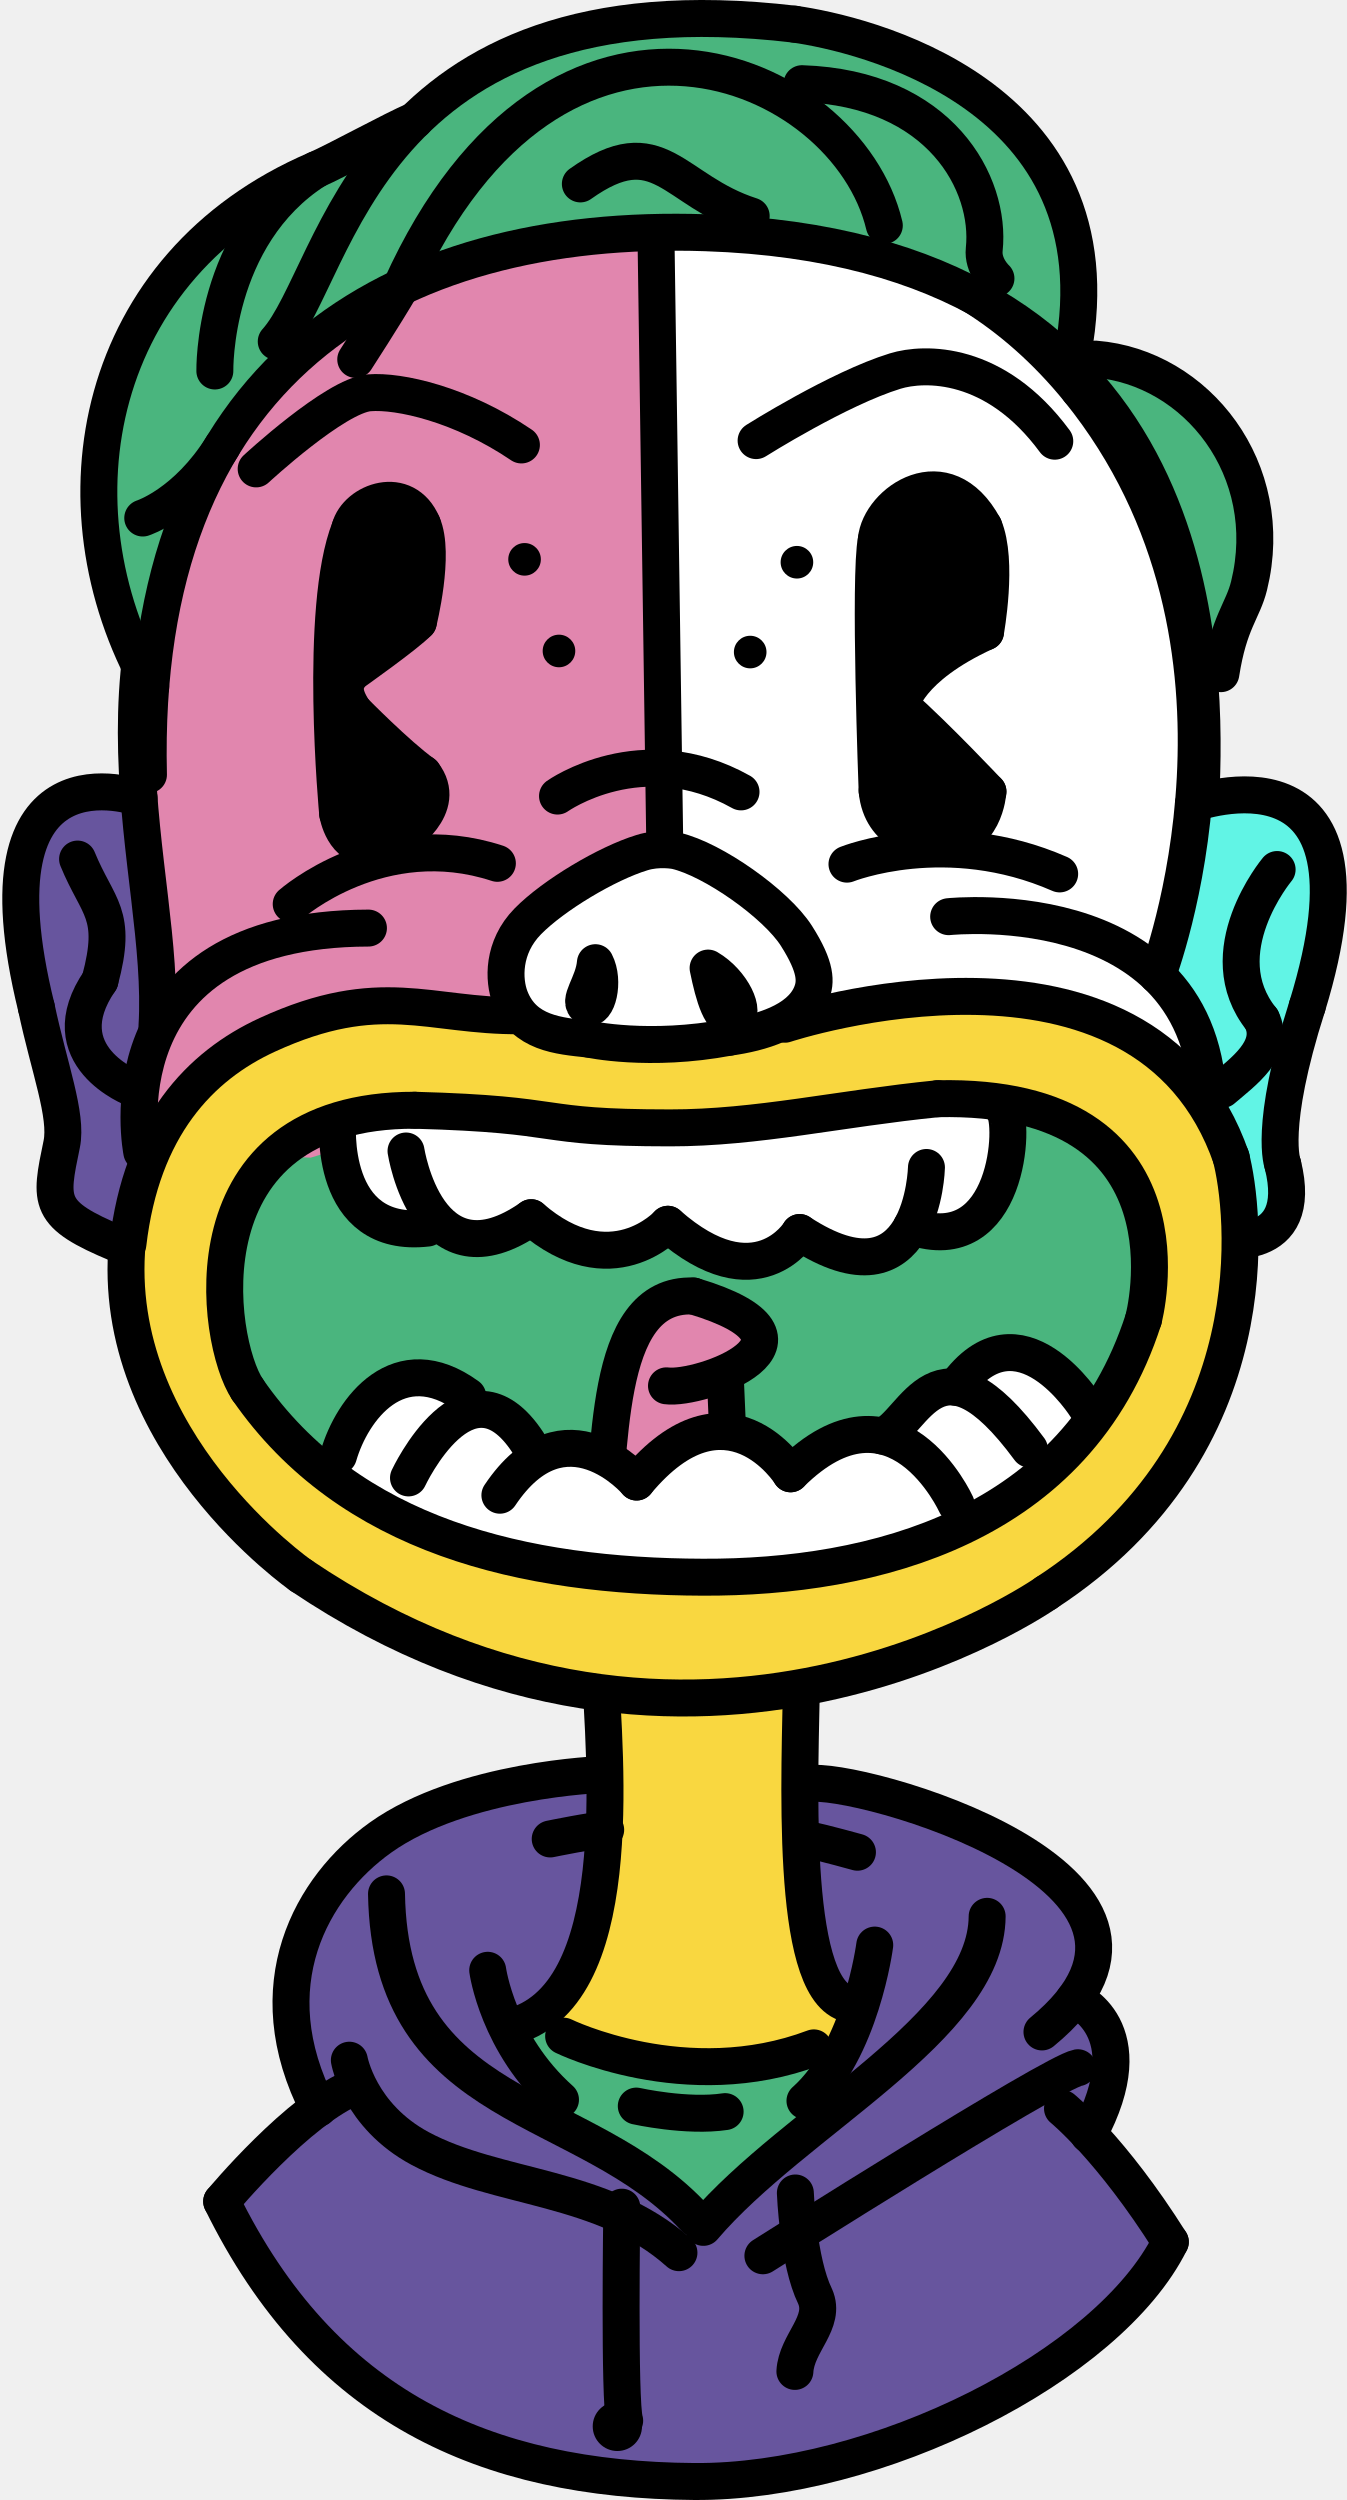
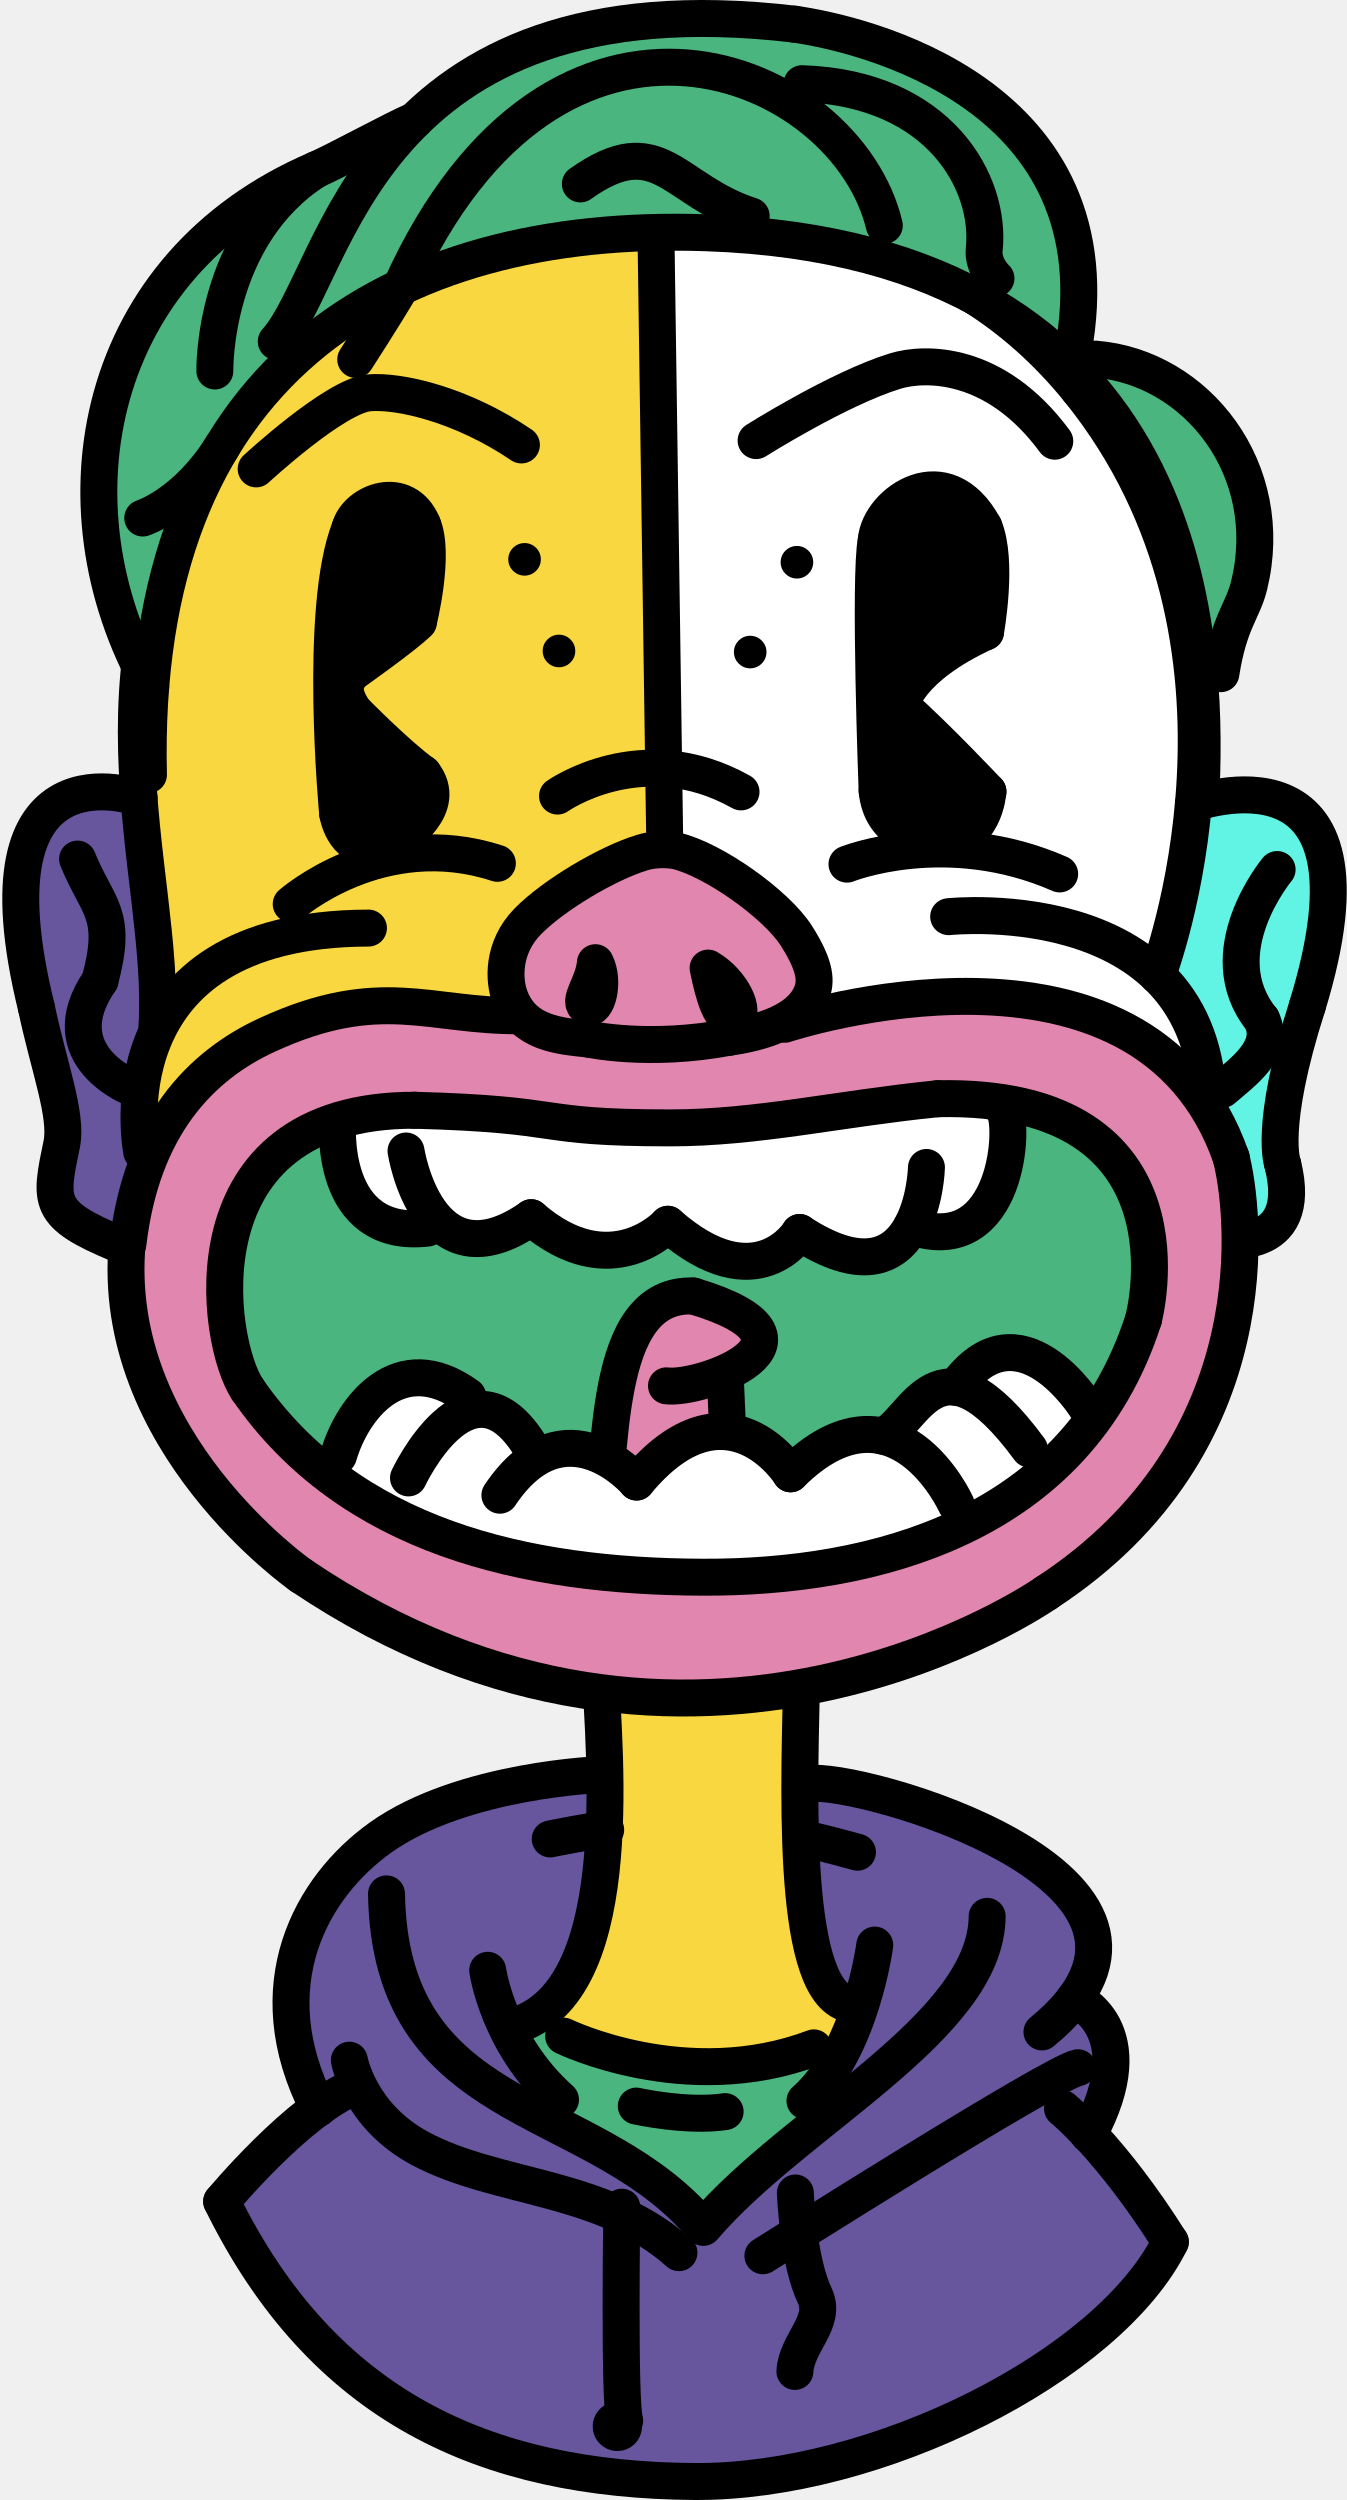
- <svg xmlns="http://www.w3.org/2000/svg" xmlns:xlink="http://www.w3.org/1999/xlink" version="1.1" x="0px" y="0px" viewBox="0 0 309.871 575.22" style="enable-background:new 0 0 309.871 575.22;" xml:space="preserve">
+ <svg xmlns="http://www.w3.org/2000/svg" version="1.1" id="Layer_1" x="0px" y="0px" viewBox="0 0 309.871 575.22" style="enable-background:new 0 0 309.871 575.22;" xml:space="preserve">
  <g id="n1501">
    <g>
-       <polygon style="fill-rule:evenodd;clip-rule:evenodd;fill:#67559E;" points="51.007,506.521 60.626,496.079 70.945,486.771     82.828,480.565 88.083,487.873 96.673,494.349 110.999,499.902 130.112,505.039 147.229,511.915 156.218,518.316 161.832,512.492     168.857,505.094 179.281,495.825 191.784,488.246 188.094,480.443 193.92,471.511 197.883,461.786 189.707,457.469     185.635,445.218 185.55,425.253 186.149,410.448 197.12,411.631 213.136,416.184 227.336,422.079 241.277,430.729     250.448,442.126 251.125,452.157 247.428,460.045 254.448,467.69 255.628,474.377 254.231,482.465 250.527,491.04     256.872,500.494 263.99,507.864 269.276,515.845 262.406,526.213 251.623,536.949 233.813,549.4 210.22,560.752 191.772,566.696     173.627,570.149 152.914,570.8 132.606,568.737 110.079,562.799 92.766,554.441 76.278,541.837 65.033,529.344 57.523,518.404     51.007,506.521   " />
-       <path style="fill-rule:evenodd;clip-rule:evenodd;fill:#F9D740;" d="M136.844,374.784c0,0,18.643-8.554,47.626,0.094    c-0.042,2.066-0.121,42.972-0.121,42.972l-0.282,11.535l0.048,11.249l2.056,10.709c0,0,0.138,5.123,2.036,6.126    c1.899,1.002,8.175,4.317,8.175,4.317l-1.827,5.005l-5.048,9.187l-3.756-4.785l-9.592,2.809l-14.403,1.517l-14.586-1.278    l-11.513-2.867l-7.474-2.881l-3.38-5.639l5.893-4.935l5.427-10.315l1.894-11.78l-0.047-12.705l-0.905-14.83L136.844,374.784z" />
-       <polygon style="fill-rule:evenodd;clip-rule:evenodd;fill:#4AB57E;" points="161.832,512.492 170.793,503.265 180.948,494.815     190.9,486.375 186.573,482.094 191.008,475.977 187.251,471.192 177.659,474.001 163.256,475.519 151.527,474.491     137.157,471.373 129.683,468.492 126.303,462.854 117.116,466.454 120.435,473.307 124.799,478.947 128.961,483.119     126.409,488.053 135.256,492.643 145.34,498.45 153.267,504.142 161.832,512.492   " />
-       <polygon style="fill-rule:evenodd;clip-rule:evenodd;fill:#67559E;" points="81.893,480.023 76.886,483.668 73.278,485.103     69.807,477.064 67.048,463.781 68.72,448.584 75.515,434.778 87.532,422.809 103.212,414.951 120.748,410.387 138.565,408.287     139.18,418.007 139.494,429.47 139.078,440.578 136.167,451.573 131.127,459.078 121.71,464.654 117.283,466.798 120.435,473.307     126.881,481.033 125.411,487.534 135.256,492.643 146.219,499.018 155.723,506.246 162.299,511.948 155.12,517.362     147.229,511.915 139.712,508.325 127.399,504.267 115.871,501.212 103.837,497.126 91.131,490.677 85.456,484.219 81.893,480.023       " />
+       <polygon style="fill:#67559E;" points="51.007,506.521 60.626,496.079 70.945,486.771 82.828,480.565 88.083,487.873     96.673,494.349 110.999,499.902 130.112,505.039 147.229,511.915 156.218,518.316 161.832,512.492 168.857,505.094     179.281,495.825 191.784,488.246 188.094,480.443 193.92,471.511 197.883,461.786 189.707,457.469 185.635,445.218     185.55,425.253 186.149,410.448 197.12,411.631 213.136,416.184 227.336,422.079 241.277,430.729 250.448,442.126     251.125,452.157 247.428,460.045 254.448,467.69 255.628,474.377 254.231,482.465 250.527,491.04 256.872,500.494 263.99,507.864     269.276,515.845 262.406,526.213 251.623,536.949 233.813,549.4 210.22,560.752 191.772,566.696 173.627,570.149 152.914,570.8     132.606,568.737 110.079,562.799 92.766,554.441 76.278,541.837 65.033,529.344 57.523,518.404   " />
+       <path style="fill:#F9D740;" d="M136.844,374.784c0,0,18.643-8.554,47.626,0.094c-0.042,2.066-0.121,42.972-0.121,42.972    l-0.282,11.535l0.048,11.249l2.056,10.709c0,0,0.138,5.123,2.036,6.126c1.899,1.002,8.175,4.317,8.175,4.317l-1.827,5.005    l-5.048,9.187l-3.756-4.785l-9.592,2.809l-14.403,1.517l-14.586-1.278l-11.513-2.867l-7.474-2.881l-3.38-5.639l5.893-4.935    l5.427-10.315l1.894-11.78l-0.047-12.705l-0.905-14.83L136.844,374.784z" />
+       <polygon style="fill:#4AB57E;" points="161.832,512.492 170.793,503.265 180.948,494.815 190.9,486.375 186.573,482.094     191.008,475.977 187.251,471.192 177.659,474.001 163.256,475.519 151.527,474.491 137.157,471.373 129.683,468.492     126.303,462.854 117.116,466.454 120.435,473.307 124.799,478.947 128.961,483.119 126.409,488.053 135.256,492.643     145.34,498.45 153.267,504.142   " />
+       <polygon style="fill:#67559E;" points="81.893,480.023 76.886,483.668 73.278,485.103 69.807,477.064 67.048,463.781     68.72,448.584 75.515,434.778 87.532,422.809 103.212,414.951 120.748,410.387 138.565,408.287 139.18,418.007 139.494,429.47     139.078,440.578 136.167,451.573 131.127,459.078 121.71,464.654 117.283,466.798 120.435,473.307 126.881,481.033     125.411,487.534 135.256,492.643 146.219,499.018 155.723,506.246 162.299,511.948 155.12,517.362 147.229,511.915     139.712,508.325 127.399,504.267 115.871,501.212 103.837,497.126 91.131,490.677 85.456,484.219   " />
      <path style="fill:none;stroke:#000000;stroke-width:8.504;stroke-linecap:round;stroke-linejoin:round;stroke-miterlimit:22.926;" d="    M137.97,382.378c1.265,23.263,6.509,77.648-20.854,84.076" />
      <path style="fill:none;stroke:#000000;stroke-width:8.504;stroke-linecap:round;stroke-linejoin:round;stroke-miterlimit:22.926;" d="    M184.47,384.378c-0.376,23.802-2.873,72.013,10.073,76.487" />
      <path style="fill:none;stroke:#000000;stroke-width:8.504;stroke-linecap:round;stroke-linejoin:round;stroke-miterlimit:22.926;" d="    M138.565,408.287c0,0-32.184,1.069-51.033,14.522c-15.817,11.29-28.794,34.066-14.255,62.294" />
      <path style="fill:none;stroke:#000000;stroke-width:8.504;stroke-linecap:round;stroke-linejoin:round;stroke-miterlimit:22.926;" d="    M186.149,410.448c9.746-2.082,96.652,21.745,53.595,57.079" />
      <path style="fill:none;stroke:#000000;stroke-width:8.504;stroke-linecap:round;stroke-linejoin:round;stroke-miterlimit:22.926;" d="    M126.595,423.123c0,0,10.349-2.126,12.766-2.109" />
      <path style="fill:none;stroke:#000000;stroke-width:8.504;stroke-linecap:round;stroke-linejoin:round;stroke-miterlimit:22.926;" d="    M197.288,426.173c0,0-7.346-2.05-11.645-2.978" />
      <path style="fill:none;stroke:#000000;stroke-width:8.504;stroke-linecap:round;stroke-linejoin:round;stroke-miterlimit:22.926;" d="    M88.931,435.76c0.851,51.186,45.654,46.973,71.022,74.674" />
      <path style="fill:none;stroke:#000000;stroke-width:8.504;stroke-linecap:round;stroke-linejoin:round;stroke-miterlimit:22.926;" d="    M227.13,440.927c-0.138,25.5-44.345,46.962-65.298,71.565" />
      <path style="fill:none;stroke:#000000;stroke-width:8.504;stroke-linecap:round;stroke-linejoin:round;stroke-miterlimit:22.926;" d="    M201.267,447.54c0,0-3.14,24.381-16.055,35.844" />
      <path style="fill:none;stroke:#000000;stroke-width:8.504;stroke-linecap:round;stroke-linejoin:round;stroke-miterlimit:22.926;" d="    M129.683,468.492c0,0,28.153,13.82,57.568,2.7" />
      <path style="fill:none;stroke:#000000;stroke-width:8.504;stroke-linecap:round;stroke-linejoin:round;stroke-miterlimit:22.926;" d="    M146.402,484.585c0,0,11.63,2.602,20.44,1.273" />
      <path style="fill:none;stroke:#000000;stroke-width:8.504;stroke-linecap:round;stroke-linejoin:round;stroke-miterlimit:22.926;" d="    M112.216,453.339c0,0,2.283,16.871,16.746,29.78" />
      <path style="fill:none;stroke:#000000;stroke-width:8.504;stroke-linecap:round;stroke-linejoin:round;stroke-miterlimit:22.926;" d="    M143.073,507.841c0,0-0.662,45.189,0.658,49.124" />
      <path style="fill:none;stroke:#000000;stroke-width:8.504;stroke-linecap:round;stroke-linejoin:round;stroke-miterlimit:22.926;" d="    M51.007,506.521c0,0,17.771-21.41,30.886-26.498" />
      <path style="fill:none;stroke:#000000;stroke-width:8.504;stroke-linecap:round;stroke-linejoin:round;stroke-miterlimit:22.926;" d="    M80.381,474.026c0,0,2.245,12.79,16.292,20.323c17.677,9.48,42.109,8.349,59.545,23.967" />
      <path style="fill:none;stroke:#000000;stroke-width:8.504;stroke-linecap:round;stroke-linejoin:round;stroke-miterlimit:22.926;" d="    M175.532,519.028c0,0,66.481-42.13,72.479-43.267" />
      <path style="fill:none;stroke:#000000;stroke-width:8.504;stroke-linecap:round;stroke-linejoin:round;stroke-miterlimit:22.926;" d="    M247.202,459.944c0,0,16.541,6.598,3.276,31.187" />
      <path style="fill:none;stroke:#000000;stroke-width:8.504;stroke-linecap:round;stroke-linejoin:round;stroke-miterlimit:22.926;" d="    M244.466,485.143c0,0,11.268,9.165,24.81,30.702" />
      <path style="fill:none;stroke:#000000;stroke-width:8.504;stroke-linecap:round;stroke-linejoin:round;stroke-miterlimit:22.926;" d="    M51.007,506.521c23.232,47.313,60.646,64.082,108.72,64.444c41.735,0.316,95.334-26.435,109.549-55.121" />
-       <path style="fill-rule:evenodd;clip-rule:evenodd;" d="M142.035,552.611c3.132-0.006,5.675,2.527,5.681,5.658    c0.006,3.132-2.527,5.675-5.659,5.681c-3.131,0.006-5.674-2.527-5.68-5.659C136.371,555.16,138.904,552.617,142.035,552.611    L142.035,552.611z" />
+       <path d="M142.035,552.611c3.132-0.006,5.675,2.527,5.681,5.658c0.006,3.132-2.527,5.675-5.659,5.681    c-3.131,0.006-5.674-2.527-5.68-5.659C136.371,555.16,138.904,552.617,142.035,552.611L142.035,552.611z" />
      <path style="fill:none;stroke:#000000;stroke-width:8.504;stroke-linecap:round;stroke-linejoin:round;stroke-miterlimit:22.926;" d="    M183.003,504.576c0,0,0.594,15.748,4.547,23.803 M182.896,545.638c0.362-6.562,7.291-11.264,4.654-17.259" />
    </g>
  </g>
  <g id="n1502">
    <g>
      <g>
-         <polygon style="fill-rule:evenodd;clip-rule:evenodd;fill:#4AB57E;" points="153.81,388.697 51.477,341.864 35.81,248.697      153.81,248.697    " />
-         <polygon style="fill-rule:evenodd;clip-rule:evenodd;fill:#4AB57E;" points="253.476,348.031 152.57,388.799 152.57,248.799      270.57,248.799    " />
-         <polygon style="fill-rule:evenodd;clip-rule:evenodd;fill:#67559E;" points="31.986,183.59 33.191,196.065 35.089,212.516      36.209,227.035 36.114,236.17 31.375,247.089 29.65,257.416 34.964,260.39 30.706,269.956 28.384,278.386 27.325,284.544      20.364,283.102 14.096,278.267 12.883,270.282 14.198,263.268 14.255,257.323 10.713,241.666 5.718,218.566 4.823,204.53      8.311,190.341 13.459,184.855 23.835,182.205 31.986,183.59    " />
-         <polygon style="fill-rule:evenodd;clip-rule:evenodd;fill:#FFFFFF;" points="34.964,260.39 39.372,253.751 48.27,244.929      62.838,238.292 74.122,233.287 90.246,232.083 104.835,233.618 116.345,234.238 110.959,221.384 115.053,210.387      126.673,200.726 142.271,192.455 154.075,190.869 153.477,251.031 166.143,250.364 165.477,257.031 178.81,255.697      186.143,252.364 190.143,251.031 202.143,249.697 218.143,249.031 232.81,253.697 250.973,236.107 260.898,241.962      269.787,250.666 274.595,258.028 278.054,254.417 276.776,243.339 271.913,231.346 266.306,224.427 270.148,211.554      273.987,190.691 275.234,169.11 273.898,150.31 269.878,131.295 262.087,111.293 251.128,93.466 237.548,78.362 217.291,64.179      195.281,55.96 172.892,52.615 150.387,52.595 131.085,54.336 110.036,58.597 90.293,65.8 75.502,74.271 61.501,86.198      49.009,102.867 40.667,119.429 35.1,136.295 32.491,150.193 31.446,163.389 31.873,182.043 33.791,201.265 35.649,219.775      36.161,231.603 34.755,238.598 31.375,247.089 29.696,256.319    " />
-         <g>
-           <defs>
-             <polygon id="SVGID_1_" points="34.964,259.39 41.477,264.364 50.477,263.864 59.977,265.864 71.477,266.364 87.977,261.364        95.477,267.364 105.477,266.864 112.81,254.364 118.143,253.031 127.977,260.864 152.477,260.864 154.075,189.869        165.515,194.91 179.575,205.486 187.158,215.814 190.151,222.667 186.242,229.617 186.884,232.471 201.484,229.908        216.768,228.835 234.995,230.258 250.973,235.107 260.898,240.962 269.787,249.666 274.595,257.028 278.054,253.417        276.776,242.339 271.913,230.346 266.306,223.427 270.148,210.554 273.987,189.691 275.234,168.11 273.898,149.31        269.878,130.295 262.087,110.293 251.128,92.466 237.548,77.362 217.291,63.179 195.281,54.96 172.892,51.615 150.387,51.595        131.085,53.336 110.036,57.597 90.293,64.8 75.502,73.271 61.501,85.198 49.009,101.867 40.667,118.429 35.1,135.295        32.491,149.193 31.446,162.389 31.873,181.043 33.791,200.265 35.649,218.775 36.161,230.603 34.755,237.598 31.375,246.089        29.696,255.319 34.964,259.39      " />
-           </defs>
-           <clipPath id="SVGID_2_">
-             <use xlink:href="#SVGID_1_" style="overflow:visible;" />
-           </clipPath>
-           <rect x="-23.03" y="1.878" style="clip-path:url(#SVGID_2_);fill-rule:evenodd;clip-rule:evenodd;fill:#E186AE;" width="176" height="317" />
-         </g>
-         <polygon style="fill-rule:evenodd;clip-rule:evenodd;fill:#61F4E5;" points="274.269,185.808 282.664,183.101 293.049,183.761      300.999,188.85 305.27,199.584 305.502,208.468 303.365,222.027 300.776,231.541 297.683,242.205 295.172,254.446      294.629,264.992 296.032,274.108 293.759,281.641 288.199,284.924 280.282,285.694 279.754,275.925 277.863,265.685      276.324,256.222 278.838,250.667 276.314,241.512 271.913,231.346 266.306,224.427 270.148,211.554 272.068,201.123      273.778,191.826 274.269,185.808    " />
+         <polygon style="fill:#4AB57E;" points="153.81,388.697 51.477,341.864 35.81,248.697 153.81,248.697    " />
+         <polygon style="fill:#4AB57E;" points="253.476,348.031 152.57,388.799 152.57,248.799 270.57,248.799    " />
+         <polygon style="fill:#67559E;" points="31.986,183.59 33.191,196.065 35.089,212.516 36.209,227.035 36.114,236.17      31.375,247.089 29.65,257.416 34.964,260.39 30.706,269.956 28.384,278.386 27.325,284.544 20.364,283.102 14.096,278.267      12.883,270.282 14.198,263.268 14.255,257.323 10.713,241.666 5.718,218.566 4.823,204.53 8.311,190.341 13.459,184.855      23.835,182.205    " />
+         <polygon style="fill:#FFFFFF;" points="34.964,260.39 39.372,253.751 48.27,244.929 62.838,238.292 74.122,233.287      90.246,232.083 104.835,233.618 116.345,234.238 110.959,221.384 115.053,210.387 126.673,200.726 142.271,192.455      154.075,190.869 153.477,251.031 166.143,250.364 165.477,257.031 178.81,255.697 186.143,252.364 190.143,251.031      202.143,249.697 218.143,249.031 232.81,253.697 250.973,236.107 260.898,241.962 269.787,250.666 274.595,258.028      278.054,254.417 276.776,243.339 271.913,231.346 266.306,224.427 270.148,211.554 273.987,190.691 275.234,169.11      273.898,150.31 269.878,131.295 262.087,111.293 251.128,93.466 237.548,78.362 217.291,64.179 195.281,55.96 172.892,52.615      150.387,52.595 131.085,54.336 110.036,58.597 90.293,65.8 75.502,74.271 61.501,86.198 49.009,102.867 40.667,119.429      35.1,136.295 32.491,150.193 31.446,163.389 31.873,182.043 33.791,201.265 35.649,219.775 36.161,231.603 34.755,238.598      31.375,247.089 29.696,256.319    " />
+         <polygon style="fill:#61F4E5;" points="274.269,185.808 282.664,183.101 293.049,183.761 300.999,188.85 305.27,199.584      305.502,208.468 303.365,222.027 300.776,231.541 297.683,242.205 295.172,254.446 294.629,264.992 296.032,274.108      293.759,281.641 288.199,284.924 280.282,285.694 279.754,275.925 277.863,265.685 276.324,256.222 278.838,250.667      276.314,241.512 271.913,231.346 266.306,224.427 270.148,211.554 272.068,201.123 273.778,191.826    " />
+         <path style="fill:#F9D740;" d="M35,268.56c0,0-3.678-21.914,1.161-36.957S31,194.56,35,161.56s8.09-57.774,33.545-79.887     s78.499-28.894,78.499-28.894L154,54.56c0,0-1.477,166.196-1,171S35,268.56,35,268.56z" />
        <path style="fill:none;stroke:#000000;stroke-width:8.504;stroke-linecap:round;stroke-linejoin:round;stroke-miterlimit:22.926;" d="     M32.623,265.081c0,0-10.385-51.375,52.151-51.541" />
        <path style="fill:none;stroke:#000000;stroke-width:8.504;stroke-linecap:round;stroke-linejoin:round;stroke-miterlimit:22.926;" d="     M218.276,210.915c0,0,63.375-6.75,59.625,49.126" />
        <path style="fill:none;stroke:#000000;stroke-width:8.504;stroke-linecap:round;stroke-linejoin:round;stroke-miterlimit:22.926;" d="     M54.025,95.04C69.4,74.415,96.02,55.85,147.044,52.779c29.439-1.771,70.646-0.748,101.232,37.011" />
        <path style="fill:none;stroke:#000000;stroke-width:8.504;stroke-linecap:round;stroke-linejoin:round;stroke-miterlimit:22.926;" d="     M266.306,224.427c0,0,29.22-76.138-18.03-134.638" />
-         <path style="fill:none;stroke:#000000;stroke-width:8.504;stroke-linecap:round;stroke-linejoin:round;stroke-miterlimit:22.926;" d="     M36.114,236.17C38.364,199.795,15.4,151.29,54.025,95.04" />
+         <path style="fill:none;stroke:#000000;stroke-width:8.504;stroke-linecap:round;stroke-linejoin:round;stroke-miterlimit:22.926;" d="     M36.114,236.17c2.25-36.375-20.714-84.88,17.911-141.13" />
        <path style="fill:none;stroke:#000000;stroke-width:8.504;stroke-linecap:round;stroke-linejoin:round;stroke-miterlimit:22.926;" d="     M274.597,184.88c0,0,45.679-16.716,26.179,46.66" />
        <path style="fill:none;stroke:#000000;stroke-width:8.504;stroke-linecap:round;stroke-linejoin:round;stroke-miterlimit:22.926;" d="     M295.151,267.916c0,0-3.375-8.25,5.625-36.375" />
        <path style="fill:none;stroke:#000000;stroke-width:8.504;stroke-linecap:round;stroke-linejoin:round;stroke-miterlimit:22.926;" d="     M280.526,285.165c0,0,19.875,3.75,14.625-17.249" />
        <path style="fill:none;stroke:#000000;stroke-width:8.504;stroke-linecap:round;stroke-linejoin:round;stroke-miterlimit:22.926;" d="     M293.85,200.064c0,0-15.949,19.102-3.574,34.477" />
        <path style="fill:none;stroke:#000000;stroke-width:8.504;stroke-linecap:round;stroke-linejoin:round;stroke-miterlimit:22.926;" d="     M281.276,250.666c4.499-3.875,12.375-9.375,9-16.125" />
        <path style="fill:none;stroke:#000000;stroke-width:8.504;stroke-linecap:round;stroke-linejoin:round;stroke-miterlimit:22.926;" d="     M31.986,183.59c0,0-38.993-14.207-23.618,48.23" />
        <path style="fill:none;stroke:#000000;stroke-width:8.504;stroke-linecap:round;stroke-linejoin:round;stroke-miterlimit:22.926;" d="     M27.118,286.196c-16.378-6.823-15.7-9.534-12.92-22.928c1.375-6.621-2.925-17.689-5.83-31.447" />
        <path style="fill:none;stroke:#000000;stroke-width:8.504;stroke-linecap:round;stroke-linejoin:round;stroke-miterlimit:22.926;" d="     M17.85,197.66c4.688,11.438,9.334,12.406,5.143,27.975" />
        <path style="fill:none;stroke:#000000;stroke-width:8.504;stroke-linecap:round;stroke-linejoin:round;stroke-miterlimit:22.926;" d="     M30.759,250.473c0,0-19.7-7.465-7.767-24.839" />
-         <line style="fill-rule:evenodd;clip-rule:evenodd;fill:none;stroke:#000000;stroke-width:8.504;stroke-linecap:round;stroke-linejoin:round;stroke-miterlimit:22.926;" x1="150.97" y1="56.878" x2="153.477" y2="230.364" />
-         <polygon style="fill-rule:evenodd;clip-rule:evenodd;" points="76.334,154.204 76.787,142.042 78.134,130.489 80.512,121.546      85.368,116.121 91.753,115.409 97.191,120.64 98.314,127.208 97.695,135.55 96.254,143.141 88.726,149.25 82.054,154.117      81.441,163.578 87.69,169.682 94.743,175.971 99.121,182.03 98.291,186.281 93.563,191.746 83.446,194.619 78.741,190.427      77.242,181.596 76.389,163.206 76.334,154.204    " />
-         <polygon style="fill-rule:evenodd;clip-rule:evenodd;" points="201.169,160.004 200.96,147.645 200.97,134.878 201.818,123.018      205.587,116.719 215.356,112.728 223.021,116.502 227.289,124.144 227.982,131.703 227.251,142.118 226.753,145.39      217.927,150.237 210.577,156.538 207.253,162.265 213.845,168.433 222.178,176.785 227.316,182.14 224.15,190.191      217.579,193.231 207.258,190.015 201.948,182.996 201.169,160.004    " />
+         <line style="fill:none;stroke:#000000;stroke-width:8.504;stroke-linecap:round;stroke-linejoin:round;stroke-miterlimit:22.926;" x1="150.97" y1="56.878" x2="153.477" y2="230.364" />
+         <polygon points="76.334,154.204 76.787,142.042 78.134,130.489 80.512,121.546 85.368,116.121 91.753,115.409 97.191,120.64      98.314,127.208 97.695,135.55 96.254,143.141 88.726,149.25 82.054,154.117 81.441,163.578 87.69,169.682 94.743,175.971      99.121,182.03 98.291,186.281 93.563,191.746 83.446,194.619 78.741,190.427 77.242,181.596 76.389,163.206    " />
+         <polygon points="201.169,160.004 200.96,147.645 200.97,134.878 201.818,123.018 205.587,116.719 215.356,112.728      223.021,116.502 227.289,124.144 227.982,131.703 227.251,142.118 226.753,145.39 217.927,150.237 210.577,156.538      207.253,162.265 213.845,168.433 222.178,176.785 227.316,182.14 224.15,190.191 217.579,193.231 207.258,190.015      201.948,182.996    " />
        <path style="fill:none;stroke:#000000;stroke-width:8.504;stroke-linecap:round;stroke-linejoin:round;stroke-miterlimit:22.926;" d="     M194.878,198.828c0,0,22.875-9.188,48.938,2.249" />
        <path style="fill:none;stroke:#000000;stroke-width:8.504;stroke-linecap:round;stroke-linejoin:round;stroke-miterlimit:22.926;" d="     M67.003,208.015c0,0,20.624-18.187,47.438-9.374" />
        <path style="fill:none;stroke:#000000;stroke-width:8.504;stroke-linecap:round;stroke-linejoin:round;stroke-miterlimit:22.926;" d="     M58.941,107.89c0,0,18.216-16.878,26.029-17.512c6.846-0.554,21.154,2.613,35,12" />
        <path style="fill:none;stroke:#000000;stroke-width:8.504;stroke-linecap:round;stroke-linejoin:round;stroke-miterlimit:22.926;" d="     M173.97,101.378c0,0,19-12,32-16c6.697-2.061,23-2.5,36.721,16.137" />
        <path style="fill:none;stroke:#000000;stroke-width:8.504;stroke-linecap:round;stroke-linejoin:round;stroke-miterlimit:22.926;" d="     M80.503,121.578c1.617-6.212,12.75-10.313,16.688-0.938" />
        <path style="fill:none;stroke:#000000;stroke-width:8.504;stroke-linecap:round;stroke-linejoin:round;stroke-miterlimit:22.926;" d="     M77.691,187.203c0,0-4.5-47.25,2.812-65.625" />
        <path style="fill:none;stroke:#000000;stroke-width:8.504;stroke-linecap:round;stroke-linejoin:round;stroke-miterlimit:22.926;" d="     M96.254,143.141c0,0,3.937-15.75,0.937-22.501" />
        <path style="fill:none;stroke:#000000;stroke-width:8.504;stroke-linecap:round;stroke-linejoin:round;stroke-miterlimit:22.926;" d="     M80.878,154.953c0,0,12.75-9,15.375-11.812" />
        <path style="fill:none;stroke:#000000;stroke-width:8.504;stroke-linecap:round;stroke-linejoin:round;stroke-miterlimit:22.926;" d="     M81.441,163.578c0,0,9.937,10.125,15.937,14.437" />
        <path style="fill:none;stroke:#000000;stroke-width:8.504;stroke-linecap:round;stroke-linejoin:round;stroke-miterlimit:22.926;" d="     M80.878,154.953c-1.785,2.356-2.171,4.455,0.562,8.625" />
        <path style="fill:none;stroke:#000000;stroke-width:8.504;stroke-linecap:round;stroke-linejoin:round;stroke-miterlimit:22.926;" d="     M92.316,192.641c0,0,11.062-6.938,5.062-14.626" />
        <path style="fill:none;stroke:#000000;stroke-width:8.504;stroke-linecap:round;stroke-linejoin:round;stroke-miterlimit:22.926;" d="     M77.691,187.203c0,0,1.313,8.251,7.875,7.501" />
        <path style="fill:none;stroke:#000000;stroke-width:8.504;stroke-linecap:round;stroke-linejoin:round;stroke-miterlimit:22.926;" d="     M201.628,124.203c0.75-8.625,15.938-19.312,24.75-3" />
        <path style="fill:none;stroke:#000000;stroke-width:8.504;stroke-linecap:round;stroke-linejoin:round;stroke-miterlimit:22.926;" d="     M201.816,181.953c0,0-1.876-49.5-0.188-57.75" />
        <path style="fill:none;stroke:#000000;stroke-width:8.504;stroke-linecap:round;stroke-linejoin:round;stroke-miterlimit:22.926;" d="     M226.753,145.39c0,0,3-16.312-0.375-24.187" />
        <path style="fill:none;stroke:#000000;stroke-width:8.504;stroke-linecap:round;stroke-linejoin:round;stroke-miterlimit:22.926;" d="     M207.253,162.265c0,0,1.5-8.625,19.5-16.875" />
        <path style="fill:none;stroke:#000000;stroke-width:8.504;stroke-linecap:round;stroke-linejoin:round;stroke-miterlimit:22.926;" d="     M227.316,182.14c0,0-11.812-12.563-20.062-19.875" />
        <path style="fill:none;stroke:#000000;stroke-width:8.504;stroke-linecap:round;stroke-linejoin:round;stroke-miterlimit:22.926;" d="     M212.316,193.203c0,0-9.562-1.124-10.5-11.249" />
        <path style="fill:none;stroke:#000000;stroke-width:8.504;stroke-linecap:round;stroke-linejoin:round;stroke-miterlimit:22.926;" d="     M227.316,182.14c0,0-0.75,11.813-11.062,11.062" />
-         <polygon style="fill-rule:evenodd;clip-rule:evenodd;fill:#4AB57E;" points="31.906,152.639 35.401,150.82 37.849,136.579      41.452,123.687 47.937,107.286 58.484,92.254 68.545,81.673 83.156,70.912 101.052,62.333 122.892,56.309 147.447,53.588      172.098,54.108 199.562,58.672 217.228,64.784 230.086,71.547 241.175,79.657 245.676,74.446 246.842,62.893 244.616,47.315      238.559,34.978 228.46,22.773 210.84,13.574 194.214,7.866 174.619,4.775 155.489,4.506 138.091,6.681 122.49,11.345      109.731,17.861 99.004,26.059 92.131,33.15 85.991,29.773 79.755,34.157 72.73,39.032 63.127,43.8 52.526,50.924 41.195,61.814      33.36,72.886 26.186,89.444 23.471,102.078 22.887,118.182 24.726,131.734 27.941,143.11 31.906,152.639    " />
-         <polygon style="fill-rule:evenodd;clip-rule:evenodd;fill:#4AB57E;" points="248.902,87.112 252.881,82.706 263.031,85.218      272.342,90.523 280.544,98.89 286.564,110.531 288.7,122.509 287.948,132.212 285.055,140.902 281.544,151.482 275.612,152.11      274.486,143.636 271.489,129.609 266.036,113.865 259.069,100.51 253.453,92.48 248.902,87.112    " />
+         <polygon style="fill:#4AB57E;" points="31.906,152.639 35.401,150.82 37.849,136.579 41.452,123.687 47.937,107.286      58.484,92.254 68.545,81.673 83.156,70.912 101.052,62.333 122.892,56.309 147.447,53.588 172.098,54.108 199.562,58.672      217.228,64.784 230.086,71.547 241.175,79.657 245.676,74.446 246.842,62.893 244.616,47.315 238.559,34.978 228.46,22.773      210.84,13.574 194.214,7.866 174.619,4.775 155.489,4.506 138.091,6.681 122.49,11.345 109.731,17.861 99.004,26.059      92.131,33.15 85.991,29.773 79.755,34.157 72.73,39.032 63.127,43.8 52.526,50.924 41.195,61.814 33.36,72.886 26.186,89.444      23.471,102.078 22.887,118.182 24.726,131.734 27.941,143.11    " />
+         <polygon style="fill:#4AB57E;" points="248.902,87.112 252.881,82.706 263.031,85.218 272.342,90.523 280.544,98.89      286.564,110.531 288.7,122.509 287.948,132.212 285.055,140.902 281.544,151.482 275.612,152.11 274.486,143.636      271.489,129.609 266.036,113.865 259.069,100.51 253.453,92.48    " />
        <path style="fill:none;stroke:#000000;stroke-width:8.504;stroke-linecap:round;stroke-linejoin:round;stroke-miterlimit:22.926;" d="     M34.158,178.253c-2.25-93,55.944-127.121,128.227-124.702c112.98,3.782,115.338,93.696,114.023,127.328" />
        <path style="fill:none;stroke:#000000;stroke-width:8.504;stroke-linecap:round;stroke-linejoin:round;stroke-miterlimit:22.926;" d="     M252.033,82.628c23.334,1.868,41.913,25.508,35.36,52.141c-1.427,5.799-4.643,8.338-6.485,20.235" />
        <path style="fill:none;stroke:#000000;stroke-width:8.504;stroke-linecap:round;stroke-linejoin:round;stroke-miterlimit:22.926;" d="     M34.68,157.956C11.227,116.262,21.526,60.988,72.73,39.032c4.538-1.946,17.809-9.261,22.754-11.341" />
        <path style="fill:none;stroke:#000000;stroke-width:8.504;stroke-linecap:round;stroke-linejoin:round;stroke-miterlimit:22.926;" d="     M32.845,119.192c0,0,10.025-3.177,18.315-16.518" />
        <path style="fill:none;stroke:#000000;stroke-width:8.504;stroke-linecap:round;stroke-linejoin:round;stroke-miterlimit:22.926;" d="     M49.435,85.361c0,0-0.614-31.142,23.295-46.329" />
        <path style="fill:none;stroke:#000000;stroke-width:8.504;stroke-linecap:round;stroke-linejoin:round;stroke-miterlimit:22.926;" d="     M133.533,42.317c18.191-12.948,21.204,1.57,39.304,7.383" />
        <path style="fill:none;stroke:#000000;stroke-width:8.504;stroke-linecap:round;stroke-linejoin:round;stroke-miterlimit:22.926;" d="     M81.854,82.706c0,0,6.59-10.162,10.385-16.651" />
        <path style="fill:none;stroke:#000000;stroke-width:8.504;stroke-linecap:round;stroke-linejoin:round;stroke-miterlimit:22.926;" d="     M203.47,51.878c-8.625-36.375-75.464-65.021-111.232,14.177" />
        <path style="fill:none;stroke:#000000;stroke-width:8.504;stroke-linecap:round;stroke-linejoin:round;stroke-miterlimit:22.926;" d="     M229.158,64.067c0,0-3.108-2.836-2.697-6.702c1.601-15.027-10.031-37.056-41.929-38.111" />
        <path style="fill:none;stroke:#000000;stroke-width:8.504;stroke-linecap:round;stroke-linejoin:round;stroke-miterlimit:22.926;" d="     M182.846,5.567c14.758,2.081,75.215,15.625,63.996,75.664" />
-         <path style="fill:none;stroke:#000000;stroke-width:8.504;stroke-linecap:round;stroke-linejoin:round;stroke-miterlimit:22.926;" d="     M63.561,78.572c14.25-15.749,20.66-84.632,119.285-73.006" />
+         <path style="fill:none;stroke:#000000;stroke-width:8.504;stroke-linecap:round;stroke-linejoin:round;stroke-miterlimit:22.926;" d="     M63.561,78.572C77.811,62.823,84.221-6.06,182.846,5.566" />
      </g>
      <g>
        <g>
          <circle cx="172.611" cy="150.031" r="3.75" />
        </g>
        <g>
          <circle cx="128.613" cy="149.781" r="3.75" />
        </g>
        <g>
          <circle cx="120.696" cy="128.699" r="3.75" />
          <circle cx="183.363" cy="129.365" r="3.75" />
        </g>
      </g>
    </g>
  </g>
  <g id="n1503">
-     <polygon style="fill-rule:evenodd;clip-rule:evenodd;fill:#E186AE;" points="138.039,351.858 139.39,340.462 141.071,318.429      144.445,307.239 150.411,300.299 157.727,298.197 165.118,300.738 170.503,304.245 173.399,308.752 170.003,314.347      166.888,316.937 167.257,324.319 167.743,340.926 166.913,346.148 158.671,343.868 149.995,345.968 143.941,350.02      138.039,351.858    " />
-     <path style="fill:none;stroke:#000000;stroke-width:8.504;stroke-linecap:round;stroke-linejoin:round;stroke-miterlimit:22.926;" d="     M137.753,353.414c3.41-17.186,0.187-56.14,21.775-55.214" />
-     <path style="fill:none;stroke:#000000;stroke-width:8.504;stroke-linecap:round;stroke-linejoin:round;stroke-miterlimit:22.926;" d="     M153.349,318.862c7.768,1.064,40.224-10.485,6.179-20.662" />
-     <path style="fill:none;stroke:#000000;stroke-width:8.504;stroke-linecap:round;stroke-linejoin:round;stroke-miterlimit:22.926;" d="     M168.163,346.898c0,0-0.696-17.084-1.313-30.798" />
+     <polygon style="fill:#E186AE;" points="138.039,351.858 139.39,340.462 141.071,318.429 144.445,307.239 150.411,300.299    157.727,298.197 165.118,300.738 170.503,304.245 173.399,308.752 170.003,314.347 166.888,316.937 167.257,324.319    167.743,340.926 166.913,346.148 158.671,343.868 149.995,345.968 143.941,350.02  " />
+     <path style="fill:none;stroke:#000000;stroke-width:8.504;stroke-linecap:round;stroke-linejoin:round;stroke-miterlimit:22.926;" d="   M137.753,353.414c3.41-17.186,0.187-56.14,21.775-55.214" />
+     <path style="fill:none;stroke:#000000;stroke-width:8.504;stroke-linecap:round;stroke-linejoin:round;stroke-miterlimit:22.926;" d="   M153.349,318.862c7.768,1.064,40.224-10.485,6.179-20.662" />
+     <path style="fill:none;stroke:#000000;stroke-width:8.504;stroke-linecap:round;stroke-linejoin:round;stroke-miterlimit:22.926;" d="   M168.163,346.898c0,0-0.696-17.084-1.313-30.798" />
  </g>
  <g id="n1504">
    <g>
      <g>
        <g>
-           <path style="fill-rule:evenodd;clip-rule:evenodd;fill:#F9D740;" d="M285.766,280.155l-1.914-12.757l-6.244-12.478      l-10.253-11.382l-16.778-8.746l-13.579-3.439l-18.621-0.976l-15.469,1.304l-13.075,2.507l-13.636,3.592l-14.978,2.223      l-15.639,0.271l-12.958-1.541l-8.61-1.921l-7.922-2.272l-11.983-1.072l-11.374-0.971l-13.029,0.973l-13.648,5.225l-13.1,5.969      l-10.613,9.652l-5.517,8.701l-3.75,9.211l-2.907,13.205l-0.143,15.013l1.781,9.909l4.746,13.285l7.361,12.989l7.495,9.816      l11.099,11.347l11.709,8.855l12.369,7.203l13.008,6.184l14.116,5.189l15.978,4.061l16.486,2.271l14.814,0.444l16.164-1.195      l15.849-2.855l16.118-4.645l16.078-6.508l13.254-7.071l12.891-9.175l11.42-10.98l8.436-11.124l8.228-16.1l4.657-15.982      l1.719-13.327L285.766,280.155z M243.31,335.031c-25.667,20.333-75,42.667-155.667,13c0,0-32.333-14.667-34.667-36.667      c-2.333-22-2-45.333,17.667-53c19.667-7.667,47.333-0.667,65.667-0.667s70-2.333,83.333-4.667      c13.333-2.333,28.667-2.333,37,17.667C264.977,290.697,268.977,314.697,243.31,335.031z" />
-           <polygon style="fill-rule:evenodd;clip-rule:evenodd;fill:#FFFFFF;" points="75.351,339.155 78.852,333.966 84.028,326.649       89.386,319.837 95.588,316.117 102.117,316.734 106.493,319.209 109.356,324.4 116.704,326.508 121.461,331.903       123.535,335.415 132.31,333.284 140.919,336.341 147.178,340.166 154.301,333.783 163.937,329.475 172.806,331.382       178.812,335.386 181.903,339.103 187.915,334.085 195.18,330.645 203.031,330.424 209.181,324.903 216.127,319.544       220.679,319.329 227.655,312.08 234.188,312.024 241.09,315.957 245.703,320.563 252.486,325.292 245.016,334.38       235.594,342.659 222.001,350.89 203.64,357.758 188.214,361.024 170.765,362.713 153.663,362.748 141.351,362.003       122.75,359.411 108.26,355.801 95.188,350.924 85.232,345.826 75.351,339.155     " />
-           <path style="fill-rule:evenodd;clip-rule:evenodd;fill:#FFFFFF;" d="M77.694,258.01l9.708-2.135l13.596-0.239l13.453,0.791      l18.734,2.296l15.563,0.754l17.053-0.419l9.22-0.893l17.586-2.388l11.279-1.584l11.846-1.39l11.967,0.488l2.139,6.235      l1.072,7.578l-1.58,7.312l-3.459,5.58l-6.123,3.31l-10.026-1.079l-4.018,4.789l-8.591,2.073l-7.577-2.349l-5.549-3.152      l-6.093,5.227c0,0-10.034,1.02-9.098,1.155c0.937,0.134-7.94-3.023-7.94-3.023l-7.186-5.254l-9.306,5.341l-10.608-0.2      l-7.775-3.755l-3.762-2.901l-6.903,3.733l-6.749,1.024l-5.664-2.081l-2.713-2.43l-5.877,3.324l-7.062-3.92l-5.308-5.381      l-3.74-8.314L77.694,258.01L77.694,258.01z" />
+           <path style="fill:#E186AE;" d="M285.766,280.155l-1.914-12.757l-6.244-12.478l-10.253-11.382l-16.778-8.746l-13.579-3.439      l-18.621-0.976l-15.469,1.304l-13.075,2.507l-13.636,3.592l-14.978,2.223l-15.639,0.271l-12.958-1.541l-8.61-1.921l-7.922-2.272      l-11.983-1.072l-11.374-0.971l-13.029,0.973l-13.648,5.225l-13.1,5.969l-10.613,9.652l-5.517,8.701l-3.75,9.211l-2.907,13.205      l-0.143,15.013l1.781,9.909l4.746,13.285l7.361,12.989l7.495,9.816l11.099,11.347l11.709,8.855l12.369,7.203l13.008,6.184      l14.116,5.189l15.978,4.061l16.486,2.271l14.814,0.444l16.164-1.195l15.849-2.855l16.118-4.645l16.078-6.508l13.254-7.071      l12.891-9.175l11.42-10.98l8.436-11.124l8.228-16.1l4.657-15.982l1.719-13.327L285.766,280.155z M243.31,335.031      c-25.667,20.333-75,42.667-155.667,13c0,0-32.333-14.667-34.667-36.667c-2.333-22-2-45.333,17.667-53s47.333-0.667,65.667-0.667      s70-2.333,83.333-4.667c13.333-2.333,28.667-2.333,37,17.667C264.977,290.697,268.977,314.697,243.31,335.031z" />
+           <polygon style="fill:#FFFFFF;" points="75.351,339.155 78.852,333.966 84.028,326.649 89.386,319.837 95.588,316.117       102.117,316.734 106.493,319.209 109.356,324.4 116.704,326.508 121.461,331.903 123.535,335.415 132.31,333.284       140.919,336.341 147.178,340.166 154.301,333.783 163.937,329.475 172.806,331.382 178.812,335.386 181.903,339.103       187.915,334.085 195.18,330.645 203.031,330.424 209.181,324.903 216.127,319.544 220.679,319.329 227.655,312.08       234.188,312.024 241.09,315.957 245.703,320.563 252.486,325.292 245.016,334.38 235.594,342.659 222.001,350.89       203.64,357.758 188.214,361.024 170.765,362.713 153.663,362.748 141.351,362.003 122.75,359.411 108.26,355.801       95.188,350.924 85.232,345.826     " />
+           <path style="fill:#FFFFFF;" d="M77.694,258.01l9.708-2.135l13.596-0.239l13.453,0.791l18.734,2.296l15.563,0.754l17.053-0.419      l9.22-0.893l17.586-2.388l11.279-1.584l11.846-1.39l11.967,0.488l2.139,6.235l1.072,7.578l-1.58,7.312l-3.459,5.58l-6.123,3.31      l-10.026-1.079l-4.018,4.789l-8.591,2.073l-7.577-2.349l-5.549-3.152l-6.093,5.227c0,0-10.034,1.02-9.098,1.155      c0.937,0.134-7.94-3.023-7.94-3.023l-7.186-5.254l-9.306,5.341l-10.608-0.2l-7.775-3.755l-3.762-2.901l-6.903,3.733      l-6.749,1.024l-5.664-2.081l-2.713-2.43l-5.877,3.324l-7.062-3.92l-5.308-5.381l-3.74-8.314L77.694,258.01L77.694,258.01z" />
          <path style="fill:none;stroke:#000000;stroke-width:8.504;stroke-linecap:round;stroke-linejoin:round;stroke-miterlimit:22.926;" d="      M77.694,258.01c0,0-2.343,27.253,20.685,24.553" />
          <path style="fill:none;stroke:#000000;stroke-width:8.504;stroke-linecap:round;stroke-linejoin:round;stroke-miterlimit:22.926;" d="      M93.42,264.831c0,0,4.926,32.021,28.8,15.347" />
          <path style="fill:none;stroke:#000000;stroke-width:8.504;stroke-linecap:round;stroke-linejoin:round;stroke-miterlimit:22.926;" d="      M153.671,281.693c0,0-13.073,14.4-31.452-1.516" />
          <path style="fill:none;stroke:#000000;stroke-width:8.504;stroke-linecap:round;stroke-linejoin:round;stroke-miterlimit:22.926;" d="      M183.987,283.588c0,0-9.852,16.105-30.316-1.895" />
          <path style="fill:none;stroke:#000000;stroke-width:8.504;stroke-linecap:round;stroke-linejoin:round;stroke-miterlimit:22.926;" d="      M213.166,268.62c0,0-0.758,33.536-29.179,14.968" />
          <path style="fill:none;stroke:#000000;stroke-width:8.504;stroke-linecap:round;stroke-linejoin:round;stroke-miterlimit:22.926;" d="      M230.911,255.35c2.654,2.463,1.327,34.609-21.188,26.876" />
          <path style="fill:none;stroke:#000000;stroke-width:8.504;stroke-linecap:round;stroke-linejoin:round;stroke-miterlimit:22.926;" d="      M77.883,334.935c3.092-10.68,13.825-25.234,29.741-13.676" />
          <path style="fill:none;stroke:#000000;stroke-width:8.504;stroke-linecap:round;stroke-linejoin:round;stroke-miterlimit:22.926;" d="      M93.988,340.051c0,0,13.642-29.179,27.473-8.147" />
          <path style="fill:none;stroke:#000000;stroke-width:8.504;stroke-linecap:round;stroke-linejoin:round;stroke-miterlimit:22.926;" d="      M146.472,340.998c0,0-16.484-19.326-31.452,3.032" />
          <path style="fill:none;stroke:#000000;stroke-width:8.504;stroke-linecap:round;stroke-linejoin:round;stroke-miterlimit:22.926;" d="      M181.903,339.103c0,0-14.589-23.115-35.432,1.895" />
          <path style="fill:none;stroke:#000000;stroke-width:8.504;stroke-linecap:round;stroke-linejoin:round;stroke-miterlimit:22.926;" d="      M219.987,346.114c0,0-14.02-30.884-38.084-7.01" />
          <path style="fill:none;stroke:#000000;stroke-width:8.504;stroke-linecap:round;stroke-linejoin:round;stroke-miterlimit:22.926;" d="      M203.031,330.424c7.389-2.653,12.598-25.805,33.819,2.995" />
          <path style="fill:none;stroke:#000000;stroke-width:8.504;stroke-linecap:round;stroke-linejoin:round;stroke-miterlimit:22.926;" d="      M249.924,323.747c0,0-15.497-24.86-30.037-4.556" />
          <path style="fill:none;stroke:#000000;stroke-width:8.504;stroke-linecap:round;stroke-linejoin:round;stroke-miterlimit:22.926;" d="      M119.602,233.71c-20.842,0.189-32.035-7.557-58.06,4.375c-15.568,7.138-28.985,21.251-32.105,48.13" />
          <path style="fill:none;stroke:#000000;stroke-width:8.504;stroke-linecap:round;stroke-linejoin:round;stroke-miterlimit:22.926;" d="      M180.586,235.666c0,0,82.659-27.325,102.744,30.843" />
          <path style="fill:none;stroke:#000000;stroke-width:8.504;stroke-linecap:round;stroke-linejoin:round;stroke-miterlimit:22.926;" d="      M69.271,362.507c0,0-44.336-30.885-39.978-76.737" />
          <path style="fill:none;stroke:#000000;stroke-width:8.504;stroke-linecap:round;stroke-linejoin:round;stroke-miterlimit:22.926;" d="      M240.743,366.486c0,0-81.094,57.031-171.472-3.979" />
          <path style="fill:none;stroke:#000000;stroke-width:8.504;stroke-linecap:round;stroke-linejoin:round;stroke-miterlimit:22.926;" d="      M283.185,266.065c3.218,12.008,9.853,66.316-42.443,100.421" />
          <path style="fill:none;stroke:#000000;stroke-width:8.504;stroke-linecap:round;stroke-linejoin:round;stroke-miterlimit:22.926;" d="      M95.418,255.456c35.93,0.972,26.715,4.044,58.737,4.057c20.125,0.008,39.083-4.47,61.578-6.71" />
          <path style="fill:none;stroke:#000000;stroke-width:8.504;stroke-linecap:round;stroke-linejoin:round;stroke-miterlimit:22.926;" d="      M263.1,303.581c0,0,14.021-52.106-47.368-50.779" />
          <path style="fill:none;stroke:#000000;stroke-width:8.504;stroke-linecap:round;stroke-linejoin:round;stroke-miterlimit:22.926;" d="      M56.955,319.686c-7.404-10.983-15.16-64.338,38.463-64.231" />
          <path style="fill:none;stroke:#000000;stroke-width:8.504;stroke-linecap:round;stroke-linejoin:round;stroke-miterlimit:22.926;" d="      M263.1,303.581c-15.347,47.747-62.144,59.456-101.397,59.315c-40.922-0.146-81.283-9.246-104.748-43.21" />
        </g>
-         <path style="fill-rule:evenodd;clip-rule:evenodd;fill:none;stroke:#000000;stroke-width:8.504;stroke-linecap:round;stroke-linejoin:round;stroke-miterlimit:22.926;" d="     M119.602,233.71c0,0,13.457,3.726,30.636,3.726s35.368-3.368,35.368-3.368" />
+         <path style="fill:none;stroke:#000000;stroke-width:8.504;stroke-linecap:round;stroke-linejoin:round;stroke-miterlimit:22.926;" d="     M119.602,233.71c0,0,13.457,3.726,30.636,3.726s35.368-3.368,35.368-3.368" />
      </g>
      <g>
-         <polygon style="fill-rule:evenodd;clip-rule:evenodd;fill:#FFFFFF;" points="127.974,238.021 120.119,232.188 116.442,223.414      120.153,213.448 129.689,205.52 137.751,200.946 147.7,196.184 155.517,195.76 161.996,198.217 169.44,202.576 175.571,207.175      180.571,212.562 185.498,219.273 187.312,225.302 185.776,230.374 180.203,235.604 170.433,238.23 156.954,240.076      142.84,240.946 127.974,238.021    " />
+         <polygon style="fill:#E186AE;" points="127.974,238.021 120.119,232.188 116.442,223.414 120.153,213.448 129.689,205.52      137.751,200.946 147.7,196.184 155.517,195.76 161.996,198.217 169.44,202.576 175.571,207.175 180.571,212.562 185.498,219.273      187.312,225.302 185.776,230.374 180.203,235.604 170.433,238.23 156.954,240.076 142.84,240.946    " />
        <path style="fill:none;stroke:#000000;stroke-width:8.504;stroke-linecap:round;stroke-linejoin:round;stroke-miterlimit:22.926;" d="     M167.751,238.666c7.143-0.984,16.289-3.586,18.929-9.989c1.112-2.699,1.217-6.03-3.436-13.352     c-4.652-7.322-19.231-17.611-27.727-19.565c0,0-3.946-0.802-7.817,0.425c-8.071,2.464-20.362,9.809-26.253,15.803     c-5.891,5.993-5.615,13.555-4.074,17.567c3.162,8.23,11.217,8.801,18.093,9.537" />
        <path style="fill:none;stroke:#000000;stroke-width:8.504;stroke-linecap:round;stroke-linejoin:round;stroke-miterlimit:22.926;" d="     M136.995,221.503c-0.41,4.935-4.334,9.006-1.954,10.196C137.42,232.888,139.204,225.752,136.995,221.503L136.995,221.503z" />
        <path style="fill:none;stroke:#000000;stroke-width:8.504;stroke-linecap:round;stroke-linejoin:round;stroke-miterlimit:22.926;" d="     M162.924,222.744c5.581,3.244,8.921,10.487,6.084,11.575C166.001,235.471,164.225,229.161,162.924,222.744L162.924,222.744z" />
        <path style="fill:none;stroke:#000000;stroke-width:8.504;stroke-linecap:round;stroke-linejoin:round;stroke-miterlimit:22.926;" d="     M135.465,239.091c0,0,13.861,3.059,32.286-0.425" />
      </g>
      <path style="fill:none;stroke:#000000;stroke-width:8.504;stroke-linecap:round;stroke-linejoin:round;stroke-miterlimit:22.926;" d="    M128.275,183.165c0,0,19.368-13.79,42.226-0.96" />
    </g>
  </g>
</svg>
